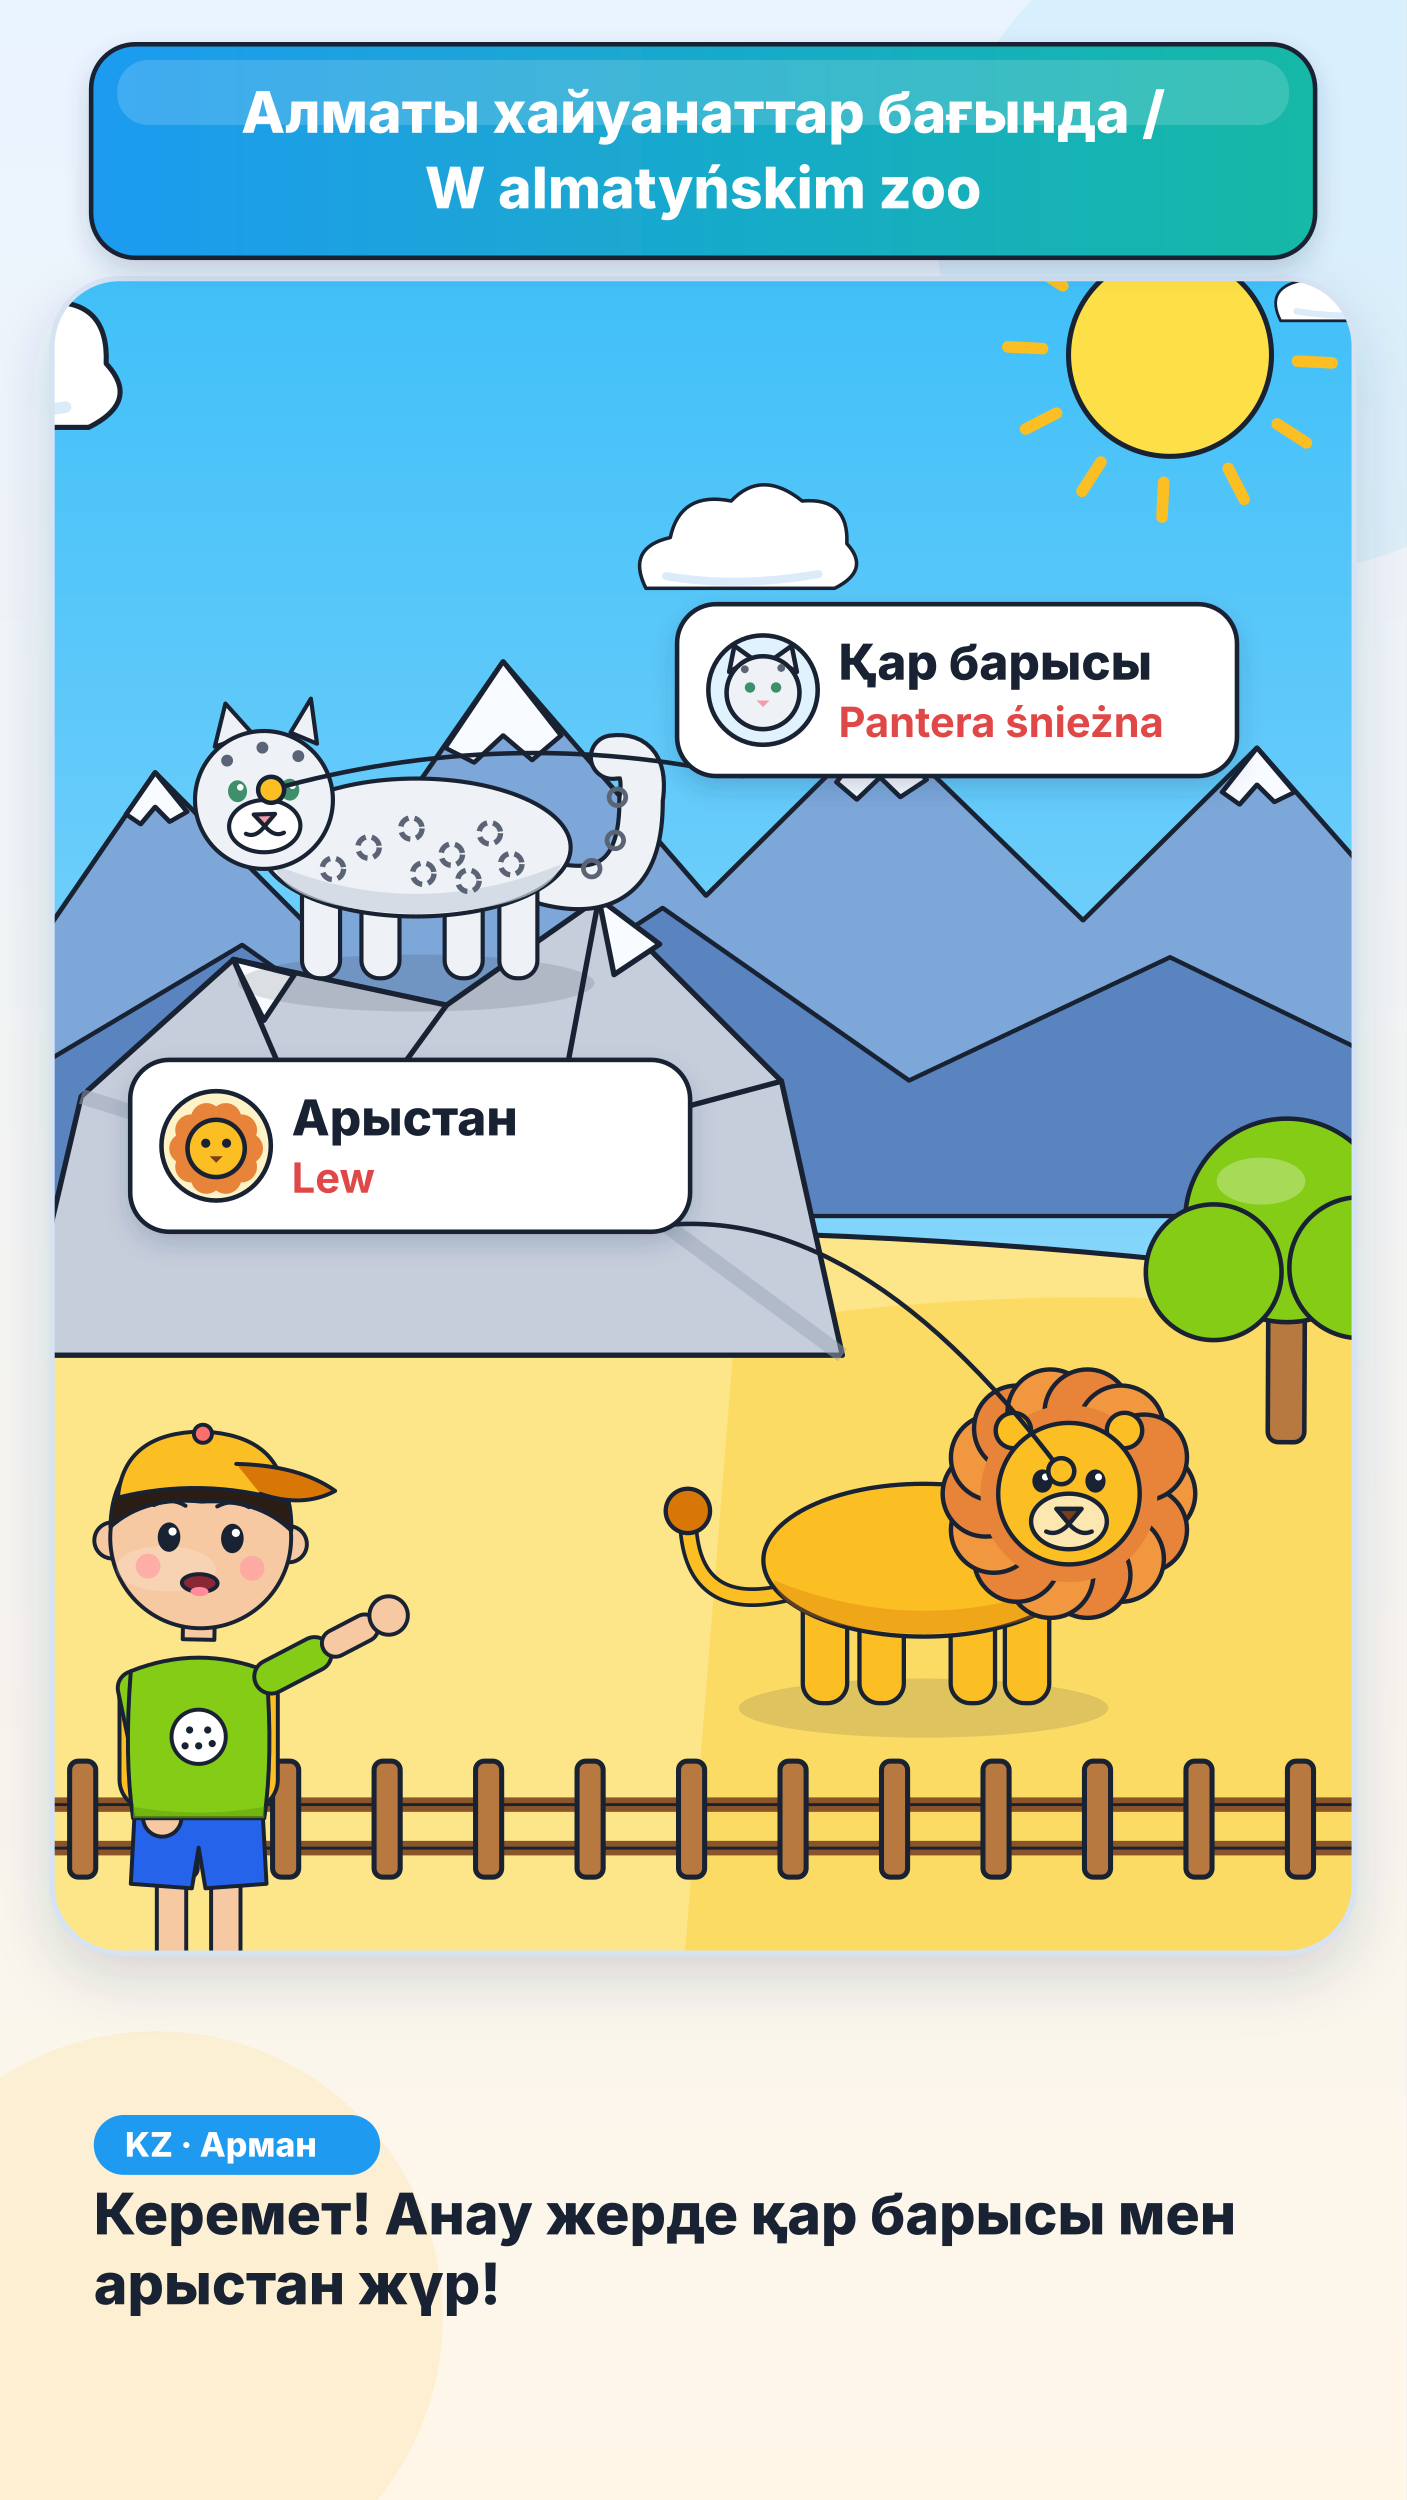
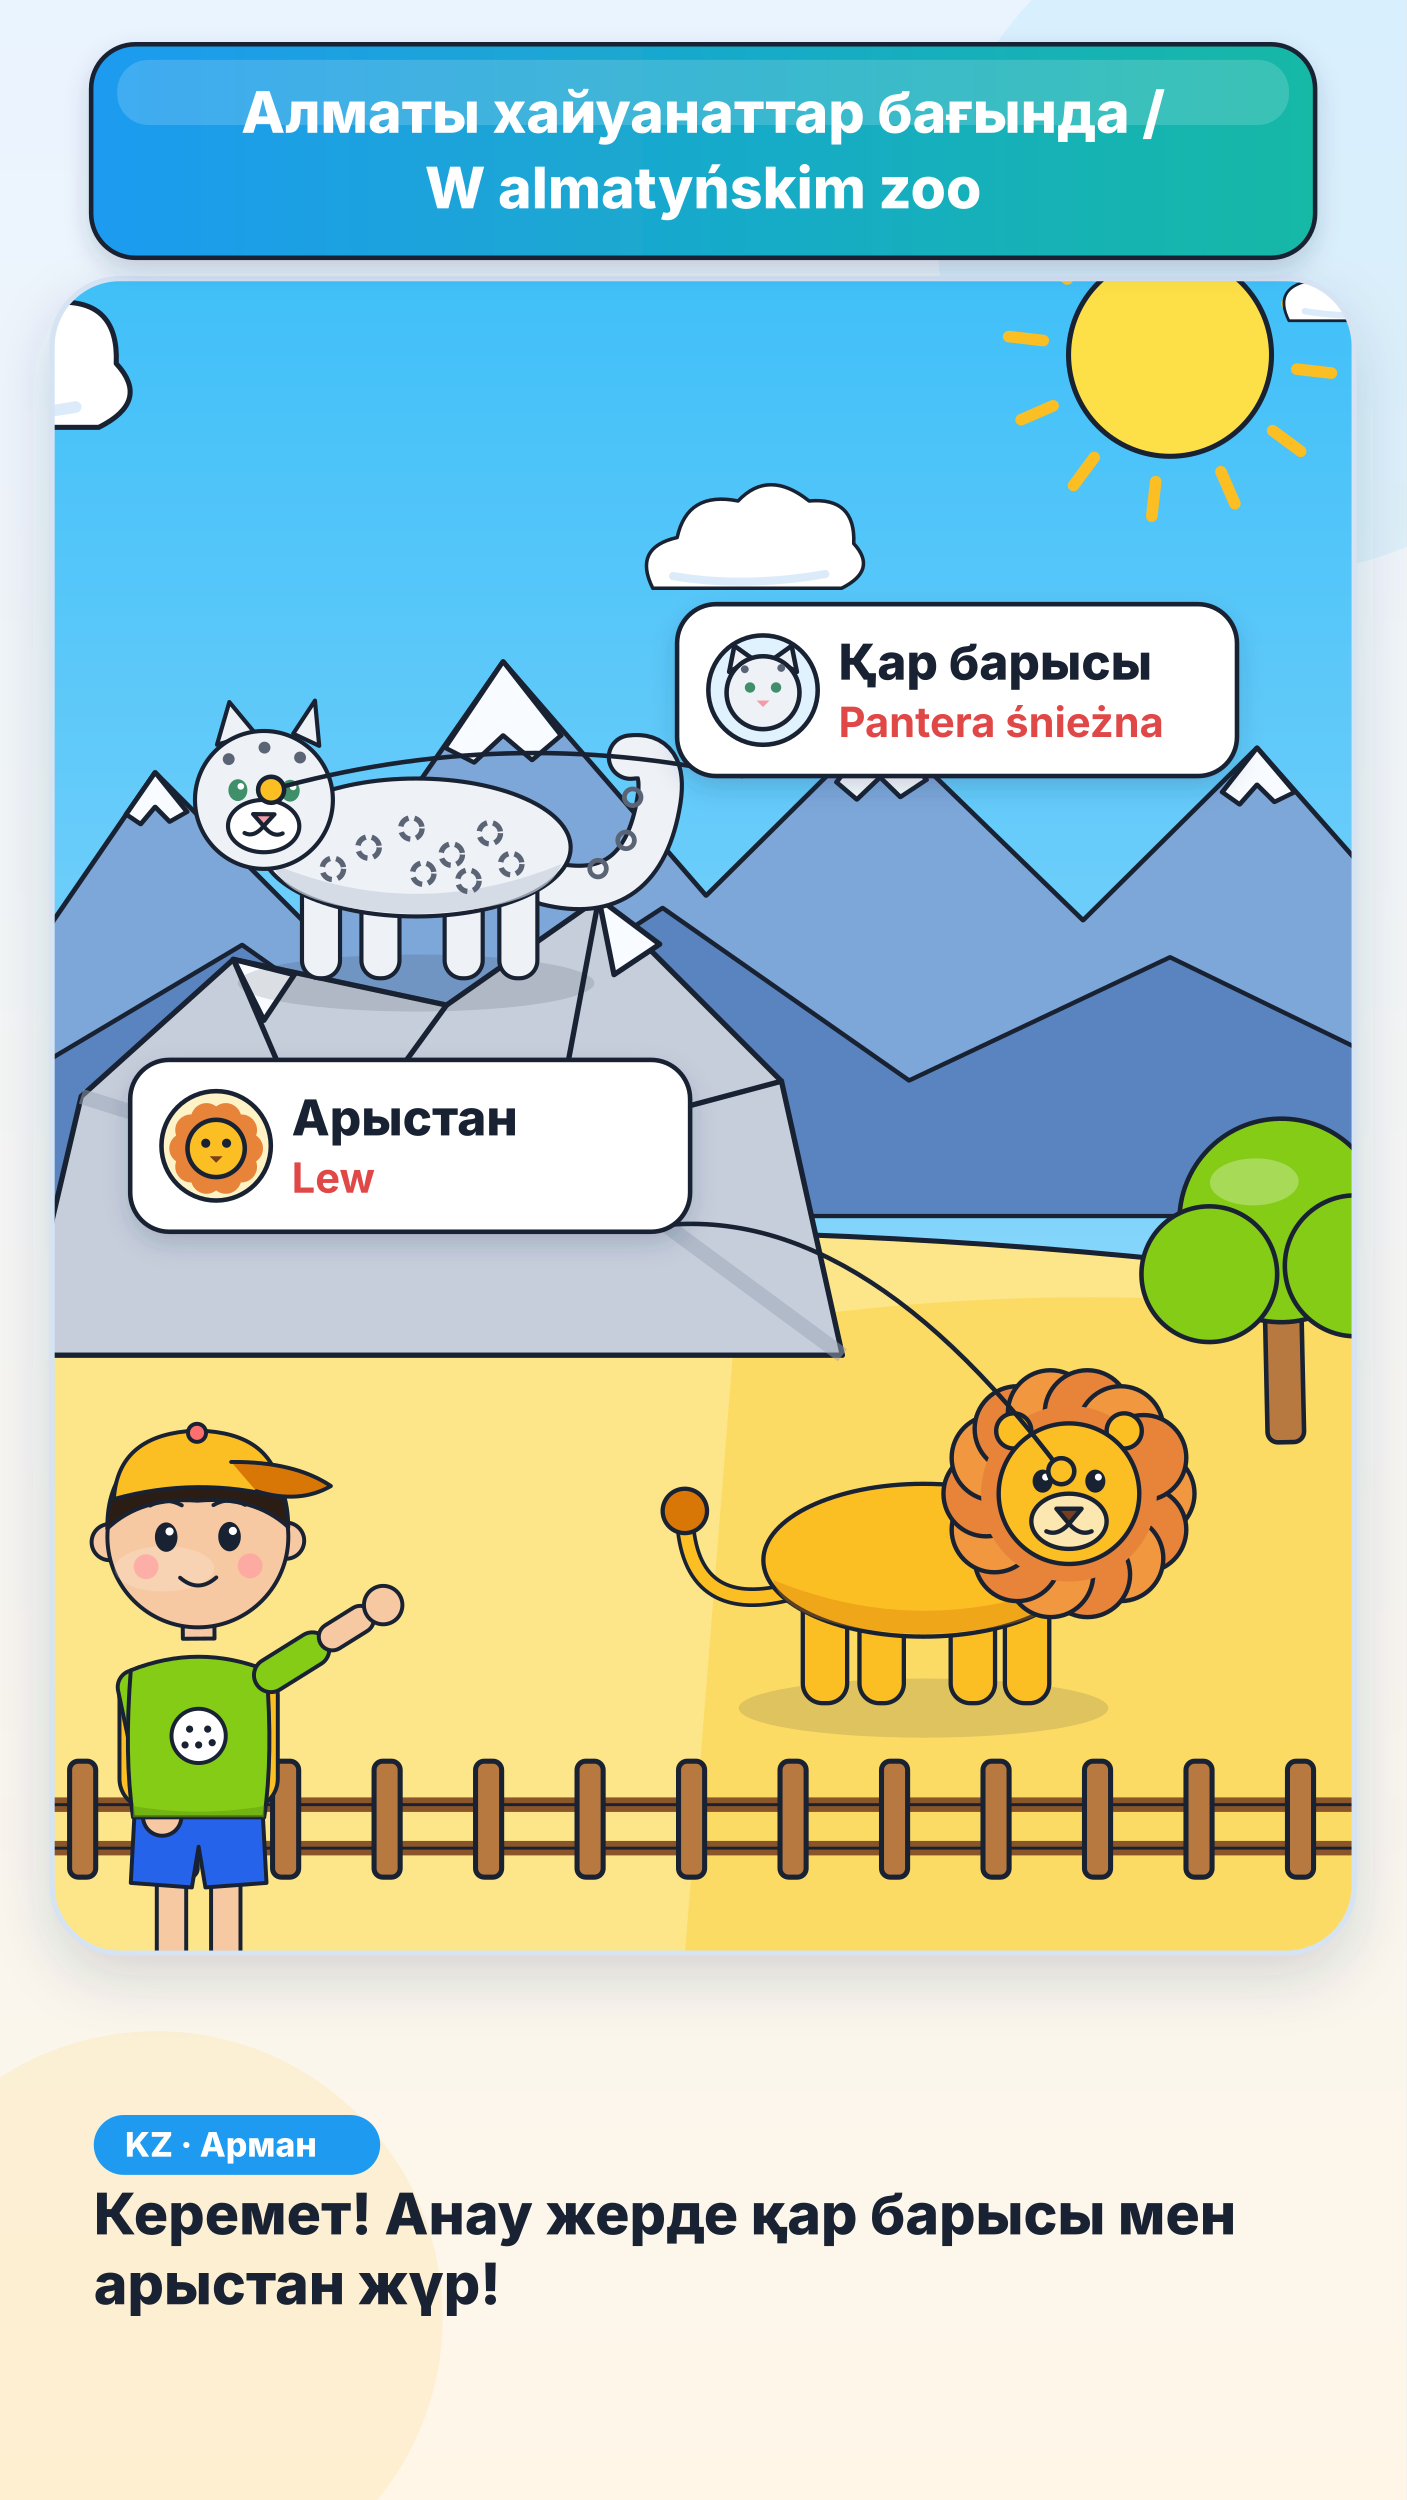
<svg xmlns="http://www.w3.org/2000/svg" viewBox="0 0 1080 1920" width="1080" height="1920" shape-rendering="geometricPrecision" text-rendering="geometricPrecision">
  <g>
    <defs>
      <linearGradient id="bgg" x1="0" y1="0" x2="0" y2="1">
        <stop offset="0" stop-color="#EAF4FF" />
        <stop offset="1" stop-color="#FFF6E8" />
      </linearGradient>
      <filter id="soft" x="-20%" y="-20%" width="140%" height="140%">
        <feDropShadow dx="0" dy="18" stdDeviation="22" flood-color="#1E3A5F" flood-opacity="0.18" />
      </filter>
      <filter id="lift" x="-30%" y="-30%" width="160%" height="160%">
        <feDropShadow dx="0" dy="8" stdDeviation="10" flood-color="#1E3A5F" flood-opacity="0.22" />
      </filter>
      <linearGradient id="hdr" x1="0" y1="0" x2="1" y2="0">
        <stop offset="0" stop-color="#1E9BF0" />
        <stop offset="1" stop-color="#14B8A6" />
      </linearGradient>
      <linearGradient id="cta" x1="0" y1="0" x2="0" y2="1">
        <stop offset="0" stop-color="#FF8A80" />
        <stop offset="0.55" stop-color="#FB6F6F" />
        <stop offset="1" stop-color="#E04848" />
      </linearGradient>
    </defs>
    <rect width="1080" height="1920" fill="url(#bgg)" />
    <circle cx="120" cy="1780" r="220" fill="#FBBF24" opacity="0.12" />
    <circle cx="980" cy="180" r="260" fill="#38BDF8" opacity="0.1" />
  </g>
  <g>
    <defs>
      <clipPath id="cardclip">
        <rect x="40" y="214" width="1000" height="1286" rx="52" />
      </clipPath>
    </defs>
    <rect x="40" y="214" width="1000" height="1286" rx="52" fill="#FFFFFF" filter="url(#soft)" />
    <g clip-path="url(#cardclip)">
      <g transform="translate(40 214)">
        <g opacity="1" transform="translate(500 643) scale(1) translate(-500 -643)">
          <g>
-             <g transform="translate(480 760) scale(1.113415) translate(-480 -760)">
+             <g transform="translate(480 760) scale(1.113478) translate(-480 -760)">
              <g>
                <defs>
                  <linearGradient id="sky" x1="0" y1="0" x2="0" y2="1">
                    <stop offset="0" stop-color="#38BDF8" />
                    <stop offset="1" stop-color="#BAE6FD" />
                  </linearGradient>
                </defs>
                <rect width="1000" height="1286" fill="url(#sky)" />
                <g transform="translate(820 130)">
                  <circle r="70" fill="#FDE047" stroke="#182232" stroke-width="3.5" stroke-linecap="round" stroke-linejoin="round" />
-                   <path d="M-4.328 87.893 L-5.509 111.864" stroke="#FBBF24" stroke-width="8" stroke-linecap="round" />
-                   <path d="M-47.695 73.954 L-60.703 94.123" stroke="#FBBF24" stroke-width="8" stroke-linecap="round" />
-                   <path d="M-78.282 40.198 L-99.632 51.162" stroke="#FBBF24" stroke-width="8" stroke-linecap="round" />
-                   <path d="M-87.893 -4.328 L-111.864 -5.509" stroke="#FBBF24" stroke-width="8" stroke-linecap="round" />
-                   <path d="M-73.954 -47.695 L-94.123 -60.703" stroke="#FBBF24" stroke-width="8" stroke-linecap="round" />
-                   <path d="M-40.198 -78.282 L-51.162 -99.632" stroke="#FBBF24" stroke-width="8" stroke-linecap="round" />
-                   <path d="M4.328 -87.893 L5.509 -111.864" stroke="#FBBF24" stroke-width="8" stroke-linecap="round" />
-                   <path d="M47.695 -73.954 L60.703 -94.123" stroke="#FBBF24" stroke-width="8" stroke-linecap="round" />
-                   <path d="M78.282 -40.198 L99.632 -51.162" stroke="#FBBF24" stroke-width="8" stroke-linecap="round" />
-                   <path d="M87.893 4.328 L111.864 5.509" stroke="#FBBF24" stroke-width="8" stroke-linecap="round" />
-                   <path d="M73.954 47.695 L94.123 60.703" stroke="#FBBF24" stroke-width="8" stroke-linecap="round" />
-                   <path d="M40.198 78.282 L51.162 99.632" stroke="#FBBF24" stroke-width="8" stroke-linecap="round" />
-                 </g>
-                 <g transform="translate(-21.8 150) scale(1)">
+                   <path d="M-9.882 87.443 L-12.578 111.292" stroke="#FBBF24" stroke-width="8" stroke-linecap="round" />
+                   <path d="M-52.28 70.787 L-66.538 90.093" stroke="#FBBF24" stroke-width="8" stroke-linecap="round" />
+                   <path d="M-80.669 35.163 L-102.67 44.753" stroke="#FBBF24" stroke-width="8" stroke-linecap="round" />
+                   <path d="M-87.443 -9.882 L-111.292 -12.578" stroke="#FBBF24" stroke-width="8" stroke-linecap="round" />
+                   <path d="M-70.787 -52.28 L-90.093 -66.538" stroke="#FBBF24" stroke-width="8" stroke-linecap="round" />
+                   <path d="M-35.163 -80.669 L-44.753 -102.67" stroke="#FBBF24" stroke-width="8" stroke-linecap="round" />
+                   <path d="M9.882 -87.443 L12.578 -111.292" stroke="#FBBF24" stroke-width="8" stroke-linecap="round" />
+                   <path d="M52.28 -70.787 L66.538 -90.093" stroke="#FBBF24" stroke-width="8" stroke-linecap="round" />
+                   <path d="M80.669 -35.163 L102.67 -44.753" stroke="#FBBF24" stroke-width="8" stroke-linecap="round" />
+                   <path d="M87.443 9.882 L111.292 12.578" stroke="#FBBF24" stroke-width="8" stroke-linecap="round" />
+                   <path d="M70.787 52.28 L90.093 66.538" stroke="#FBBF24" stroke-width="8" stroke-linecap="round" />
+                   <path d="M35.163 80.669 L44.753 102.67" stroke="#FBBF24" stroke-width="8" stroke-linecap="round" />
+                 </g>
+                 <g transform="translate(-14.83333 150) scale(1)">
                  <path d="M-90 30 Q-110 -10 -66 -20 Q-56 -66 -6 -56 Q24 -88 64 -56 Q110 -60 108 -14 Q132 12 96 30 Z" fill="#FFFFFF" stroke="#182232" stroke-width="3.5" stroke-linecap="round" stroke-linejoin="round" />
                  <path d="M-70 18 Q0 30 80 16" fill="none" stroke="#DCEBFA" stroke-width="8" stroke-linecap="round" />
                </g>
-                 <g transform="translate(521.5 270) scale(0.7)">
+                 <g transform="translate(526.25 270) scale(0.7)">
                  <path d="M-90 30 Q-110 -10 -66 -20 Q-56 -66 -6 -56 Q24 -88 64 -56 Q110 -60 108 -14 Q132 12 96 30 Z" fill="#FFFFFF" stroke="#182232" stroke-width="3.5" stroke-linecap="round" stroke-linejoin="round" />
                  <path d="M-70 18 Q0 30 80 16" fill="none" stroke="#DCEBFA" stroke-width="8" stroke-linecap="round" />
                </g>
-                 <g transform="translate(945.8 90) scale(0.55)">
+                 <g transform="translate(951.5 90) scale(0.55)">
                  <path d="M-90 30 Q-110 -10 -66 -20 Q-56 -66 -6 -56 Q24 -88 64 -56 Q110 -60 108 -14 Q132 12 96 30 Z" fill="#FFFFFF" stroke="#182232" stroke-width="3.5" stroke-linecap="round" stroke-linejoin="round" />
                  <path d="M-70 18 Q0 30 80 16" fill="none" stroke="#DCEBFA" stroke-width="8" stroke-linecap="round" />
                </g>
              </g>
              <g transform="translate(0 520) scale(1 0.85)">
                <path d="M-20 120 L120 -120 L230 10 L360 -210 L500 -20 L620 -160 L760 0 L880 -140 L1030 60 L1030 220 L-20 220 Z" fill="#7DA7D9" stroke="#182232" stroke-width="3.5" stroke-linecap="round" stroke-linejoin="round" />
                <path d="M320 -140 L360 -210 L400 -150 L380 -130 L360 -150 L340 -128 Z M590 -112 L620 -160 L652 -114 L634 -100 L620 -116 L604 -98 Z M100 -86 L120 -120 L142 -88 L130 -80 L120 -92 L110 -78 Z M856 -104 L880 -140 L906 -104 L892 -96 L880 -110 L868 -94 Z" fill="#F8FBFF" stroke="#182232" stroke-width="3.5" stroke-linecap="round" stroke-linejoin="round" />
                <path d="M-20 160 L180 20 L300 120 L470 -10 L640 130 L820 30 L1030 150 L1030 240 L-20 240 Z" fill="#5A84BF" stroke="#182232" stroke-width="3.5" stroke-linecap="round" stroke-linejoin="round" />
              </g>
              <path d="M-20 760 Q500 700 1020 780 L1020 1300 L-20 1300 Z" fill="#FDE68A" stroke="#182232" stroke-width="3.5" stroke-linecap="round" stroke-linejoin="round" />
              <path d="M520 800 Q760 760 1020 800 L1020 1300 L480 1300 Z" fill="#FCD34D" opacity="0.6" />
-               <g transform="translate(900 880) scale(0.9) rotate(0.2575371)">
+               <g transform="translate(900 880) scale(0.9) rotate(-1.23686)">
                <rect x="-14" y="-120" width="28" height="120" rx="8" fill="#B7793F" stroke="#182232" stroke-width="3.5" stroke-linecap="round" stroke-linejoin="round" />
                <circle cx="0" cy="-170" r="78" fill="#84CC16" stroke="#182232" stroke-width="3.5" stroke-linecap="round" stroke-linejoin="round" />
                <circle cx="-56" cy="-130" r="52" fill="#84CC16" stroke="#182232" stroke-width="3.5" stroke-linecap="round" stroke-linejoin="round" />
                <circle cx="56" cy="-134" r="54" fill="#84CC16" stroke="#182232" stroke-width="3.5" stroke-linecap="round" stroke-linejoin="round" />
                <ellipse cx="-20" cy="-200" rx="34" ry="18" fill="#FFFFFF" opacity="0.28" />
              </g>
              <g transform="translate(300 820) scale(1.05)">
                <path d="M-260 0 L-220 -170 L-120 -260 L20 -230 L120 -300 L240 -180 L280 0 Z" fill="#C7CEDB" stroke="#182232" stroke-width="3.5" stroke-linecap="round" stroke-linejoin="round" />
                <path d="M-120 -260 L-60 -120 L20 -230 M120 -300 L90 -140 L240 -180" fill="none" stroke="#182232" stroke-width="3.5" stroke-linecap="round" stroke-linejoin="round" />
                <path d="M-220 -170 L-60 -120 L90 -140 L280 0" fill="none" stroke="#9AA5B8" stroke-width="10" opacity="0.5" />
                <path d="M-120 -260 L-80 -250 L-100 -220 Z M120 -300 L160 -270 L130 -250 Z" fill="#F8FBFF" stroke="#182232" stroke-width="3.5" stroke-linecap="round" stroke-linejoin="round" />
              </g>
              <g transform="translate(300 560) scale(0.82)">
                <ellipse cx="0" cy="4" rx="150" ry="24" fill="#182232" opacity="0.13" />
-                 <path d="M110 -80 Q190 -60 189.213 -150 Q195.213 -190 165.213 -186" fill="none" stroke="#182232" stroke-width="40" stroke-linecap="round" />
-                 <path d="M110 -80 Q190 -60 189.213 -150 Q195.213 -190 165.213 -186" fill="none" stroke="#EEF2F7" stroke-width="33" stroke-linecap="round" />
-                 <circle cx="147.724" cy="-92.25" r="7" fill="none" stroke="#5B6475" stroke-width="4" />
-                 <circle cx="167.528" cy="-116" r="7" fill="none" stroke="#5B6475" stroke-width="4" />
-                 <circle cx="169.331" cy="-152.25" r="7" fill="none" stroke="#5B6475" stroke-width="4" />
+                 <path d="M110 -80 Q190 -60 204.326 -150 Q210.326 -190 180.326 -186" fill="none" stroke="#182232" stroke-width="40" stroke-linecap="round" />
+                 <path d="M110 -80 Q190 -60 204.326 -150 Q210.326 -190 180.326 -186" fill="none" stroke="#EEF2F7" stroke-width="33" stroke-linecap="round" />
+                 <circle cx="153.014" cy="-92.25" r="7" fill="none" stroke="#5B6475" stroke-width="4" />
+                 <circle cx="176.596" cy="-116" r="7" fill="none" stroke="#5B6475" stroke-width="4" />
+                 <circle cx="182.177" cy="-152.25" r="7" fill="none" stroke="#5B6475" stroke-width="4" />
                <rect x="-96" y="-90" width="32" height="90" rx="15" fill="#EEF2F7" stroke="#182232" stroke-width="3.5" stroke-linecap="round" stroke-linejoin="round" />
                <rect x="-46" y="-90" width="32" height="90" rx="15" fill="#EEF2F7" stroke="#182232" stroke-width="3.5" stroke-linecap="round" stroke-linejoin="round" />
                <rect x="24" y="-90" width="32" height="90" rx="15" fill="#EEF2F7" stroke="#182232" stroke-width="3.5" stroke-linecap="round" stroke-linejoin="round" />
                <rect x="70" y="-90" width="32" height="90" rx="15" fill="#EEF2F7" stroke="#182232" stroke-width="3.5" stroke-linecap="round" stroke-linejoin="round" />
                <ellipse cx="0" cy="-110" rx="130" ry="58" fill="#EEF2F7" stroke="#182232" stroke-width="3.5" stroke-linecap="round" stroke-linejoin="round" />
                <path d="M-120 -96 Q0 -46 122 -96 Q110 -58 0 -54 Q-110 -58 -120 -96 Z" fill="#CBD3DE" opacity="0.7" />
                <circle cx="-40" cy="-110" r="9" fill="none" stroke="#5B6475" stroke-width="4.5" stroke-dasharray="10 5" />
                <circle cx="-4" cy="-126" r="9" fill="none" stroke="#5B6475" stroke-width="4.5" stroke-dasharray="10 5" />
                <circle cx="30" cy="-104" r="9" fill="none" stroke="#5B6475" stroke-width="4.5" stroke-dasharray="10 5" />
                <circle cx="62" cy="-122" r="9" fill="none" stroke="#5B6475" stroke-width="4.5" stroke-dasharray="10 5" />
                <circle cx="-70" cy="-92" r="9" fill="none" stroke="#5B6475" stroke-width="4.5" stroke-dasharray="10 5" />
                <circle cx="6" cy="-88" r="9" fill="none" stroke="#5B6475" stroke-width="4.5" stroke-dasharray="10 5" />
                <circle cx="44" cy="-82" r="9" fill="none" stroke="#5B6475" stroke-width="4.5" stroke-dasharray="10 5" />
                <circle cx="80" cy="-96" r="9" fill="none" stroke="#5B6475" stroke-width="4.5" stroke-dasharray="10 5" />
-                 <g transform="translate(-128 -150) rotate(-1.703117)">
+                 <g transform="translate(-128 -150) rotate(0.6257379)">
                  <path d="M-40 -46 L-30 -82 L-8 -56 Z" fill="#EEF2F7" stroke="#182232" stroke-width="3.5" stroke-linecap="round" stroke-linejoin="round" />
                  <path d="M24 -56 L42 -84 L46 -46 Z" fill="#EEF2F7" stroke="#182232" stroke-width="3.5" stroke-linecap="round" stroke-linejoin="round" />
                  <circle r="58" fill="#EEF2F7" stroke="#182232" stroke-width="3.5" stroke-linecap="round" stroke-linejoin="round" />
                  <ellipse cx="0" cy="22" rx="30" ry="22" fill="#FFFFFF" stroke="#182232" stroke-width="3.5" stroke-linecap="round" stroke-linejoin="round" />
                  <g transform="translate(-22 -8) scale(1 1)">
                    <ellipse rx="8" ry="9.2" fill="#3F8F6B" />
                    <circle cx="2.4" cy="-3.2" r="2.8" fill="#FFFFFF" />
                  </g>
                  <g transform="translate(22 -8) scale(1 1)">
                    <ellipse rx="8" ry="9.2" fill="#3F8F6B" />
                    <circle cx="2.4" cy="-3.2" r="2.8" fill="#FFFFFF" />
                  </g>
                  <path d="M-9 12 L9 12 L0 22 Z" fill="#F49AA8" stroke="#182232" stroke-width="3.5" stroke-linecap="round" stroke-linejoin="round" />
                  <path d="M0 22 Q-8 32 -16 28 M0 22 Q8 32 16 28" fill="none" stroke="#182232" stroke-width="3.5" stroke-linecap="round" stroke-linejoin="round" />
                  <circle cx="-30" cy="-34" r="5" fill="#5B6475" />
                  <circle cx="30" cy="-36" r="5" fill="#5B6475" />
                  <circle cx="0" cy="-44" r="5" fill="#5B6475" />
                </g>
              </g>
              <g transform="translate(650 1060) scale(0.85)">
                <ellipse cx="0" cy="4" rx="150" ry="24" fill="#182232" opacity="0.13" />
-                 <path d="M-110 -90 Q-190 -70 -191.237 -150" fill="none" stroke="#182232" stroke-width="16" stroke-linecap="round" />
-                 <path d="M-110 -90 Q-190 -70 -191.237 -150" fill="none" stroke="#FBBF24" stroke-width="10" stroke-linecap="round" />
-                 <circle cx="-191.237" cy="-156" r="18" fill="#D97706" stroke="#182232" stroke-width="3.5" stroke-linecap="round" stroke-linejoin="round" />
+                 <path d="M-110 -90 Q-190 -70 -193.707 -150" fill="none" stroke="#182232" stroke-width="16" stroke-linecap="round" />
+                 <path d="M-110 -90 Q-190 -70 -193.707 -150" fill="none" stroke="#FBBF24" stroke-width="10" stroke-linecap="round" />
+                 <circle cx="-193.707" cy="-156" r="18" fill="#D97706" stroke="#182232" stroke-width="3.5" stroke-linecap="round" stroke-linejoin="round" />
                <rect x="-98" y="-96" width="36" height="96" rx="16" fill="#FBBF24" stroke="#182232" stroke-width="3.5" stroke-linecap="round" stroke-linejoin="round" />
                <rect x="-52" y="-96" width="36" height="96" rx="16" fill="#FBBF24" stroke="#182232" stroke-width="3.5" stroke-linecap="round" stroke-linejoin="round" />
                <rect x="22" y="-96" width="36" height="96" rx="16" fill="#FBBF24" stroke="#182232" stroke-width="3.5" stroke-linecap="round" stroke-linejoin="round" />
                <rect x="66" y="-96" width="36" height="96" rx="16" fill="#FBBF24" stroke="#182232" stroke-width="3.5" stroke-linecap="round" stroke-linejoin="round" />
                <ellipse cx="0" cy="-116" rx="130" ry="62" fill="#FBBF24" stroke="#182232" stroke-width="3.5" stroke-linecap="round" stroke-linejoin="round" />
                <path d="M-122 -100 Q0 -50 124 -100 Q112 -60 0 -56 Q-112 -60 -122 -100 Z" fill="#D97706" opacity="0.35" />
-                 <g transform="translate(118 -170) scale(1.024951)">
+                 <g transform="translate(118 -170) scale(1.018579)">
                  <circle cx="66" cy="0" r="34" fill="#F0973F" stroke="#182232" stroke-width="3.5" stroke-linecap="round" stroke-linejoin="round" />
                  <circle cx="59.464" cy="28.636" r="34" fill="#E8833A" stroke="#182232" stroke-width="3.5" stroke-linecap="round" stroke-linejoin="round" />
                  <circle cx="41.15" cy="51.601" r="34" fill="#F0973F" stroke="#182232" stroke-width="3.5" stroke-linecap="round" stroke-linejoin="round" />
                  <circle cx="14.686" cy="64.345" r="34" fill="#E8833A" stroke="#182232" stroke-width="3.5" stroke-linecap="round" stroke-linejoin="round" />
                  <circle cx="-14.686" cy="64.345" r="34" fill="#F0973F" stroke="#182232" stroke-width="3.5" stroke-linecap="round" stroke-linejoin="round" />
                  <circle cx="-41.15" cy="51.601" r="34" fill="#E8833A" stroke="#182232" stroke-width="3.5" stroke-linecap="round" stroke-linejoin="round" />
                  <circle cx="-59.464" cy="28.636" r="34" fill="#F0973F" stroke="#182232" stroke-width="3.5" stroke-linecap="round" stroke-linejoin="round" />
                  <circle cx="-66" cy="8.082668874372531e-15" r="34" fill="#E8833A" stroke="#182232" stroke-width="3.5" stroke-linecap="round" stroke-linejoin="round" />
                  <circle cx="-59.464" cy="-28.636" r="34" fill="#F0973F" stroke="#182232" stroke-width="3.5" stroke-linecap="round" stroke-linejoin="round" />
                  <circle cx="-41.15" cy="-51.601" r="34" fill="#E8833A" stroke="#182232" stroke-width="3.5" stroke-linecap="round" stroke-linejoin="round" />
                  <circle cx="-14.686" cy="-64.345" r="34" fill="#F0973F" stroke="#182232" stroke-width="3.5" stroke-linecap="round" stroke-linejoin="round" />
                  <circle cx="14.686" cy="-64.345" r="34" fill="#E8833A" stroke="#182232" stroke-width="3.5" stroke-linecap="round" stroke-linejoin="round" />
                  <circle cx="41.15" cy="-51.601" r="34" fill="#F0973F" stroke="#182232" stroke-width="3.5" stroke-linecap="round" stroke-linejoin="round" />
                  <circle cx="59.464" cy="-28.636" r="34" fill="#E8833A" stroke="#182232" stroke-width="3.5" stroke-linecap="round" stroke-linejoin="round" />
                  <circle r="70" fill="#E8833A" />
                  <circle cx="-44" cy="-50" r="14" fill="#FBBF24" stroke="#182232" stroke-width="3.5" stroke-linecap="round" stroke-linejoin="round" />
                  <circle cx="44" cy="-50" r="14" fill="#FBBF24" stroke="#182232" stroke-width="3.5" stroke-linecap="round" stroke-linejoin="round" />
                  <circle r="56" fill="#FBBF24" stroke="#182232" stroke-width="3.5" stroke-linecap="round" stroke-linejoin="round" />
                  <ellipse cx="0" cy="22" rx="30" ry="22" fill="#FDE7B0" stroke="#182232" stroke-width="3.5" stroke-linecap="round" stroke-linejoin="round" />
                  <g transform="translate(-21 -10) scale(1 1)">
                    <ellipse rx="8" ry="9.2" fill="#182232" />
                    <circle cx="2.4" cy="-3.2" r="2.8" fill="#FFFFFF" />
                  </g>
                  <g transform="translate(21 -10) scale(1 1)">
                    <ellipse rx="8" ry="9.2" fill="#182232" />
                    <circle cx="2.4" cy="-3.2" r="2.8" fill="#FFFFFF" />
                  </g>
                  <path d="M-10 12 L10 12 L0 24 Z" fill="#7A3E1D" stroke="#182232" stroke-width="3.5" stroke-linecap="round" stroke-linejoin="round" />
                  <path d="M0 24 Q-9 34 -18 30 M0 24 Q9 34 18 30" fill="none" stroke="#182232" stroke-width="3.5" stroke-linecap="round" stroke-linejoin="round" />
                </g>
              </g>
              <g>
                <path d="M-20 1130 L1020 1130 M-20 1160 L1020 1160" stroke="#8A5528" stroke-width="10" stroke-linecap="round" />
                <path d="M-20 1130 L1020 1130 M-20 1160 L1020 1160" fill="none" stroke="#182232" stroke-width="2" stroke-linecap="round" stroke-linejoin="round" />
                <rect x="-9" y="1100" width="18" height="80" rx="6" fill="#B7793F" stroke="#182232" stroke-width="3.5" stroke-linecap="round" stroke-linejoin="round" />
                <rect x="61" y="1100" width="18" height="80" rx="6" fill="#B7793F" stroke="#182232" stroke-width="3.5" stroke-linecap="round" stroke-linejoin="round" />
                <rect x="131" y="1100" width="18" height="80" rx="6" fill="#B7793F" stroke="#182232" stroke-width="3.5" stroke-linecap="round" stroke-linejoin="round" />
                <rect x="201" y="1100" width="18" height="80" rx="6" fill="#B7793F" stroke="#182232" stroke-width="3.5" stroke-linecap="round" stroke-linejoin="round" />
                <rect x="271" y="1100" width="18" height="80" rx="6" fill="#B7793F" stroke="#182232" stroke-width="3.5" stroke-linecap="round" stroke-linejoin="round" />
                <rect x="341" y="1100" width="18" height="80" rx="6" fill="#B7793F" stroke="#182232" stroke-width="3.5" stroke-linecap="round" stroke-linejoin="round" />
                <rect x="411" y="1100" width="18" height="80" rx="6" fill="#B7793F" stroke="#182232" stroke-width="3.5" stroke-linecap="round" stroke-linejoin="round" />
                <rect x="481" y="1100" width="18" height="80" rx="6" fill="#B7793F" stroke="#182232" stroke-width="3.5" stroke-linecap="round" stroke-linejoin="round" />
                <rect x="551" y="1100" width="18" height="80" rx="6" fill="#B7793F" stroke="#182232" stroke-width="3.5" stroke-linecap="round" stroke-linejoin="round" />
                <rect x="621" y="1100" width="18" height="80" rx="6" fill="#B7793F" stroke="#182232" stroke-width="3.5" stroke-linecap="round" stroke-linejoin="round" />
                <rect x="691" y="1100" width="18" height="80" rx="6" fill="#B7793F" stroke="#182232" stroke-width="3.5" stroke-linecap="round" stroke-linejoin="round" />
                <rect x="761" y="1100" width="18" height="80" rx="6" fill="#B7793F" stroke="#182232" stroke-width="3.5" stroke-linecap="round" stroke-linejoin="round" />
                <rect x="831" y="1100" width="18" height="80" rx="6" fill="#B7793F" stroke="#182232" stroke-width="3.5" stroke-linecap="round" stroke-linejoin="round" />
                <rect x="901" y="1100" width="18" height="80" rx="6" fill="#B7793F" stroke="#182232" stroke-width="3.5" stroke-linecap="round" stroke-linejoin="round" />
                <rect x="971" y="1100" width="18" height="80" rx="6" fill="#B7793F" stroke="#182232" stroke-width="3.5" stroke-linecap="round" stroke-linejoin="round" />
              </g>
              <g transform="translate(150 1290) scale(0.78 0.78)">
                <ellipse cx="0" cy="4" rx="86" ry="16" fill="#182232" opacity="0.12" />
-                 <g transform="translate(0 2.880881)">
+                 <g transform="translate(0 2.065064)">
                  <rect x="-37" y="-170" width="26" height="150" rx="12" fill="#F6C9A2" stroke="#182232" stroke-width="3.5" stroke-linecap="round" stroke-linejoin="round" />
                  <rect x="11" y="-170" width="26" height="150" rx="12" fill="#F6C9A2" stroke="#182232" stroke-width="3.5" stroke-linecap="round" stroke-linejoin="round" />
                  <g>
                    <path d="M-58 -6 Q-58 -34 -28 -34 Q4 -34 6 -6 Z" fill="#FFFFFF" stroke="#182232" stroke-width="3.5" stroke-linecap="round" stroke-linejoin="round" />
                    <path d="M-52 -14 L-2 -14" stroke="#FB6F6F" stroke-width="6" stroke-linecap="round" />
                  </g>
                  <g>
                    <path d="M-2 -6 Q-2 -34 28 -34 Q60 -34 62 -6 Z" fill="#FFFFFF" stroke="#182232" stroke-width="3.5" stroke-linecap="round" stroke-linejoin="round" />
                    <path d="M4 -14 L54 -14" stroke="#FB6F6F" stroke-width="6" stroke-linecap="round" />
                  </g>
                  <path d="M-56 -212 L-60 -138 L-6 -134 L0 -170 L6 -134 L60 -138 L56 -212 Z" fill="#2563EB" stroke="#182232" stroke-width="3.5" stroke-linecap="round" stroke-linejoin="round" />
                  <rect x="-70" y="-330" width="140" height="126" rx="26" fill="#FBBF24" stroke="#182232" stroke-width="3.5" stroke-linecap="round" stroke-linejoin="round" />
                  <g transform="translate(-58 -318)">
                    <g transform="rotate(-12)">
                      <rect x="-15" y="-8" width="30" height="73.16" rx="15" fill="#84CC16" stroke="#182232" stroke-width="3.5" stroke-linecap="round" stroke-linejoin="round" />
                      <rect x="-12" y="59" width="24" height="53.1" rx="12" fill="#F6C9A2" stroke="#182232" stroke-width="3.5" stroke-linecap="round" stroke-linejoin="round" />
                      <circle cx="0" cy="124" r="17" fill="#F6C9A2" stroke="#182232" stroke-width="3.5" stroke-linecap="round" stroke-linejoin="round" />
                    </g>
                  </g>
                  <path d="M-60 -326 Q-66 -250 -58 -196 L58 -196 Q66 -250 60 -326 Q0 -350 -60 -326 Z" fill="#84CC16" stroke="#182232" stroke-width="3.5" stroke-linecap="round" stroke-linejoin="round" />
                  <path d="M-58 -206 Q0 -196 58 -206 L58 -196 L-58 -196 Z" fill="#65A30D" opacity="0.6" />
                  <g transform="translate(0 -268)">
                    <circle r="24" fill="#FFFFFF" stroke="#182232" stroke-width="3.5" stroke-linecap="round" stroke-linejoin="round" />
                    <circle cx="-8" cy="-6" r="3.2" fill="#182232" />
                    <circle cx="8" cy="-6" r="3.2" fill="#182232" />
                    <circle cx="0" cy="8" r="3.2" fill="#182232" />
                    <circle cx="-12" cy="8" r="3.2" fill="#182232" />
                    <circle cx="12" cy="6" r="3.2" fill="#182232" />
                  </g>
                  <g transform="translate(58 -318)">
-                     <g transform="rotate(-117.4987)">
+                     <g transform="rotate(-121.9781)">
                      <rect x="-15" y="-8" width="30" height="73.16" rx="15" fill="#84CC16" stroke="#182232" stroke-width="3.5" stroke-linecap="round" stroke-linejoin="round" />
                      <rect x="-12" y="59" width="24" height="53.1" rx="12" fill="#F6C9A2" stroke="#182232" stroke-width="3.5" stroke-linecap="round" stroke-linejoin="round" />
                      <circle cx="0" cy="124" r="17" fill="#F6C9A2" stroke="#182232" stroke-width="3.5" stroke-linecap="round" stroke-linejoin="round" />
                    </g>
                  </g>
-                   <g transform="translate(0 -360) rotate(1.225814)">
+                   <g transform="translate(0 -360) rotate(-0.4668907)">
                    <rect x="-14" y="-24" width="28" height="30" fill="#F6C9A2" stroke="#182232" stroke-width="3.5" stroke-linecap="round" stroke-linejoin="round" />
                    <circle cx="-78" cy="-80" r="16" fill="#F6C9A2" stroke="#182232" stroke-width="3.5" stroke-linecap="round" stroke-linejoin="round" />
                    <circle cx="78" cy="-80" r="16" fill="#F6C9A2" stroke="#182232" stroke-width="3.5" stroke-linecap="round" stroke-linejoin="round" />
                    <circle cx="0" cy="-84" r="80" fill="#F6C9A2" stroke="#182232" stroke-width="3.5" stroke-linecap="round" stroke-linejoin="round" />
                    <ellipse cx="-30" cy="-56" rx="44" ry="20" fill="#FFFFFF" opacity="0.18" />
                    <g>
                      <path d="M-80 -92 Q-80 -166 0 -168 Q80 -166 80 -92 Q50 -120 0 -116 Q-50 -120 -80 -92 Z" fill="#2B1D14" stroke="#182232" stroke-width="3.5" stroke-linecap="round" stroke-linejoin="round" />
                      <path d="M-74 -118 Q-70 -176 0 -178 Q70 -176 74 -118 Q0 -138 -74 -118 Z" fill="#FBBF24" stroke="#182232" stroke-width="3.5" stroke-linecap="round" stroke-linejoin="round" />
                      <path d="M30 -150 Q86 -150 118 -128 Q90 -112 52 -124" fill="#D97706" stroke="#182232" stroke-width="3.5" stroke-linecap="round" stroke-linejoin="round" />
                      <circle cx="0" cy="-176" r="8" fill="#FB6F6F" stroke="#182232" stroke-width="3.5" stroke-linecap="round" stroke-linejoin="round" />
                    </g>
                    <g transform="translate(-28 -84) scale(1 1)">
                      <ellipse rx="10" ry="13" fill="#182232" />
                      <circle cx="3" cy="-5" r="3.6" fill="#FFFFFF" />
                    </g>
                    <g transform="translate(28 -84) scale(1 1)">
                      <ellipse rx="10" ry="13" fill="#182232" />
                      <circle cx="3" cy="-5" r="3.6" fill="#FFFFFF" />
                    </g>
                    <path d="M-42 -112 Q-28 -120 -14 -112" fill="none" stroke="#182232" stroke-width="3.5" stroke-linecap="round" stroke-linejoin="round" />
                    <path d="M14 -112 Q28 -120 42 -112" fill="none" stroke="#182232" stroke-width="3.5" stroke-linecap="round" stroke-linejoin="round" />
                    <circle cx="-46" cy="-58" r="11" fill="#FF9AA2" opacity="0.65" />
                    <circle cx="46" cy="-58" r="11" fill="#FF9AA2" opacity="0.65" />
-                     <g>
-                       <ellipse cx="0" cy="-44" rx="15.77" ry="7.85" fill="#8B2635" stroke="#182232" stroke-width="3.5" stroke-linecap="round" stroke-linejoin="round" />
-                       <ellipse cx="0" cy="-36.46" rx="8" ry="4.027" fill="#FF8A9A" />
-                     </g>
+                     <path d="M-16 -48 Q0 -34 16 -48" fill="none" stroke="#182232" stroke-width="3.5" stroke-linecap="round" stroke-linejoin="round" />
                  </g>
                </g>
              </g>
            </g>
            <g>
-               <path d="M530 382 Q349.122 342 168.244 392.573" fill="none" stroke="#182232" stroke-width="3.5" stroke-linecap="round" stroke-dasharray="470.484" stroke-dashoffset="0" />
-               <circle cx="168.244" cy="392.573" r="10" fill="#FBBF24" stroke="#182232" stroke-width="3.5" stroke-linecap="round" stroke-linejoin="round" />
+               <path d="M530 382 Q349.113 342 168.226 392.552" fill="none" stroke="#182232" stroke-width="3.5" stroke-linecap="round" stroke-dasharray="470.506" stroke-dashoffset="0" />
+               <circle cx="168.226" cy="392.552" r="10" fill="#FBBF24" stroke="#182232" stroke-width="3.5" stroke-linecap="round" stroke-linejoin="round" />
              <g transform="translate(480 250) scale(1)" opacity="1">
                <rect width="430" height="132" rx="30" fill="#FFFFFF" filter="url(#lift)" />
                <rect width="430" height="132" rx="30" fill="none" stroke="#182232" stroke-width="3.5" stroke-linecap="round" stroke-linejoin="round" />
                <g transform="translate(66 66)">
                  <g>
                    <circle r="42" fill="#E0F2FE" stroke="#182232" stroke-width="3.5" stroke-linecap="round" stroke-linejoin="round" />
                    <g>
                      <path d="M-26 -14 L-22 -34 L-8 -24 Z M8 -24 L22 -34 L26 -14 Z" fill="#EEF2F7" stroke="#182232" stroke-width="3.5" stroke-linecap="round" stroke-linejoin="round" />
                      <circle cy="2" r="28" fill="#EEF2F7" stroke="#182232" stroke-width="3.5" stroke-linecap="round" stroke-linejoin="round" />
                      <circle cx="-10" cy="-2" r="4" fill="#3F8F6B" />
                      <circle cx="10" cy="-2" r="4" fill="#3F8F6B" />
                      <path d="M-5 8 L5 8 L0 13 Z" fill="#F49AA8" />
                      <circle cx="-14" cy="-16" r="3" fill="#5B6475" />
                      <circle cx="14" cy="-17" r="3" fill="#5B6475" />
                    </g>
                  </g>
                </g>
                <text x="124" y="58" font-family="Inter, &quot;DejaVu Sans&quot;, sans-serif" font-weight="800" font-size="38" fill="#182232">Қар барысы</text>
                <text x="124" y="102" font-family="Inter, &quot;DejaVu Sans&quot;, sans-serif" font-weight="700" font-size="32" fill="#E04848">Pantera śnieżna</text>
              </g>
            </g>
            <g>
-               <path d="M440 732 Q607.528 692 775.055 915.878" fill="none" stroke="#182232" stroke-width="3.5" stroke-linecap="round" stroke-dasharray="496.854" stroke-dashoffset="0" />
-               <circle cx="775.055" cy="915.878" r="10" fill="#FBBF24" stroke="#182232" stroke-width="3.5" stroke-linecap="round" stroke-linejoin="round" />
-               <g transform="translate(60 600) scale(0.9999961)" opacity="1">
+               <path d="M440 732 Q607.536 692 775.072 915.887" fill="none" stroke="#182232" stroke-width="3.5" stroke-linecap="round" stroke-dasharray="496.878" stroke-dashoffset="0" />
+               <circle cx="775.072" cy="915.887" r="10" fill="#FBBF24" stroke="#182232" stroke-width="3.5" stroke-linecap="round" stroke-linejoin="round" />
+               <g transform="translate(60 600) scale(1)" opacity="1">
                <rect width="430" height="132" rx="30" fill="#FFFFFF" filter="url(#lift)" />
                <rect width="430" height="132" rx="30" fill="none" stroke="#182232" stroke-width="3.5" stroke-linecap="round" stroke-linejoin="round" />
                <g transform="translate(66 66)">
                  <g>
                    <circle r="42" fill="#FEF3C7" stroke="#182232" stroke-width="3.5" stroke-linecap="round" stroke-linejoin="round" />
                    <g>
                      <circle cx="24" cy="2" r="12" fill="#E8833A" />
                      <circle cx="19.416" cy="16.107" r="12" fill="#E8833A" />
                      <circle cx="7.416" cy="24.825" r="12" fill="#E8833A" />
                      <circle cx="-7.416" cy="24.825" r="12" fill="#E8833A" />
                      <circle cx="-19.416" cy="16.107" r="12" fill="#E8833A" />
                      <circle cx="-24" cy="2" r="12" fill="#E8833A" />
                      <circle cx="-19.416" cy="-12.107" r="12" fill="#E8833A" />
                      <circle cx="-7.416" cy="-20.825" r="12" fill="#E8833A" />
                      <circle cx="7.416" cy="-20.825" r="12" fill="#E8833A" />
                      <circle cx="19.416" cy="-12.107" r="12" fill="#E8833A" />
                      <circle cy="2" r="22" fill="#FBBF24" stroke="#182232" stroke-width="3.5" stroke-linecap="round" stroke-linejoin="round" />
                      <circle cx="-8" cy="-2" r="3.5" fill="#182232" />
                      <circle cx="8" cy="-2" r="3.5" fill="#182232" />
                      <path d="M-5 8 L5 8 L0 13 Z" fill="#7A3E1D" />
                    </g>
                  </g>
                </g>
                <text x="124" y="58" font-family="Inter, &quot;DejaVu Sans&quot;, sans-serif" font-weight="800" font-size="38" fill="#182232">Арыстан</text>
                <text x="124" y="102" font-family="Inter, &quot;DejaVu Sans&quot;, sans-serif" font-weight="700" font-size="32" fill="#E04848">Lew</text>
              </g>
            </g>
          </g>
        </g>
        <rect width="1000" height="1286" fill="#FFFFFF" opacity="0" />
      </g>
    </g>
    <rect x="40" y="214" width="1000" height="1286" rx="52" fill="none" stroke="#D5E3F3" stroke-width="4" />
  </g>
  <g transform="translate(540 116)" opacity="1">
    <rect x="-470" y="-82" width="940" height="164" rx="34" fill="url(#hdr)" filter="url(#lift)" />
    <rect x="-470" y="-82" width="940" height="164" rx="34" fill="none" stroke="#182232" stroke-width="3.5" stroke-linecap="round" stroke-linejoin="round" />
    <rect x="-450" y="-70" width="900" height="50" rx="24" fill="#FFFFFF" opacity="0.16" />
    <text x="0" y="-14" text-anchor="middle" font-family="Inter, &quot;DejaVu Sans&quot;, sans-serif" font-weight="800" font-size="44" fill="#FFFFFF">Алматы хайуанаттар бағында /</text>
    <text x="0" y="44" text-anchor="middle" font-family="Inter, &quot;DejaVu Sans&quot;, sans-serif" font-weight="800" font-size="44" fill="#FFFFFF">W almatyńskim zoo</text>
  </g>
  <g opacity="1">
    <g opacity="1">
      <rect x="72" y="1624.32" width="220" height="46" rx="23" fill="#1E9BF0" />
      <text x="96" y="1656.32" font-family="Inter, &quot;DejaVu Sans&quot;, sans-serif" font-weight="800" font-size="26" fill="#FFFFFF">KZ · Арман</text>
      <text x="72" y="1716" font-family="Inter, &quot;DejaVu Sans&quot;, sans-serif" font-weight="800" font-size="44" fill="#182232">Керемет! Анау жерде қар барысы мен</text>
      <text x="72" y="1769.68" font-family="Inter, &quot;DejaVu Sans&quot;, sans-serif" font-weight="800" font-size="44" fill="#182232">арыстан жүр!</text>
    </g>
  </g>
</svg>
